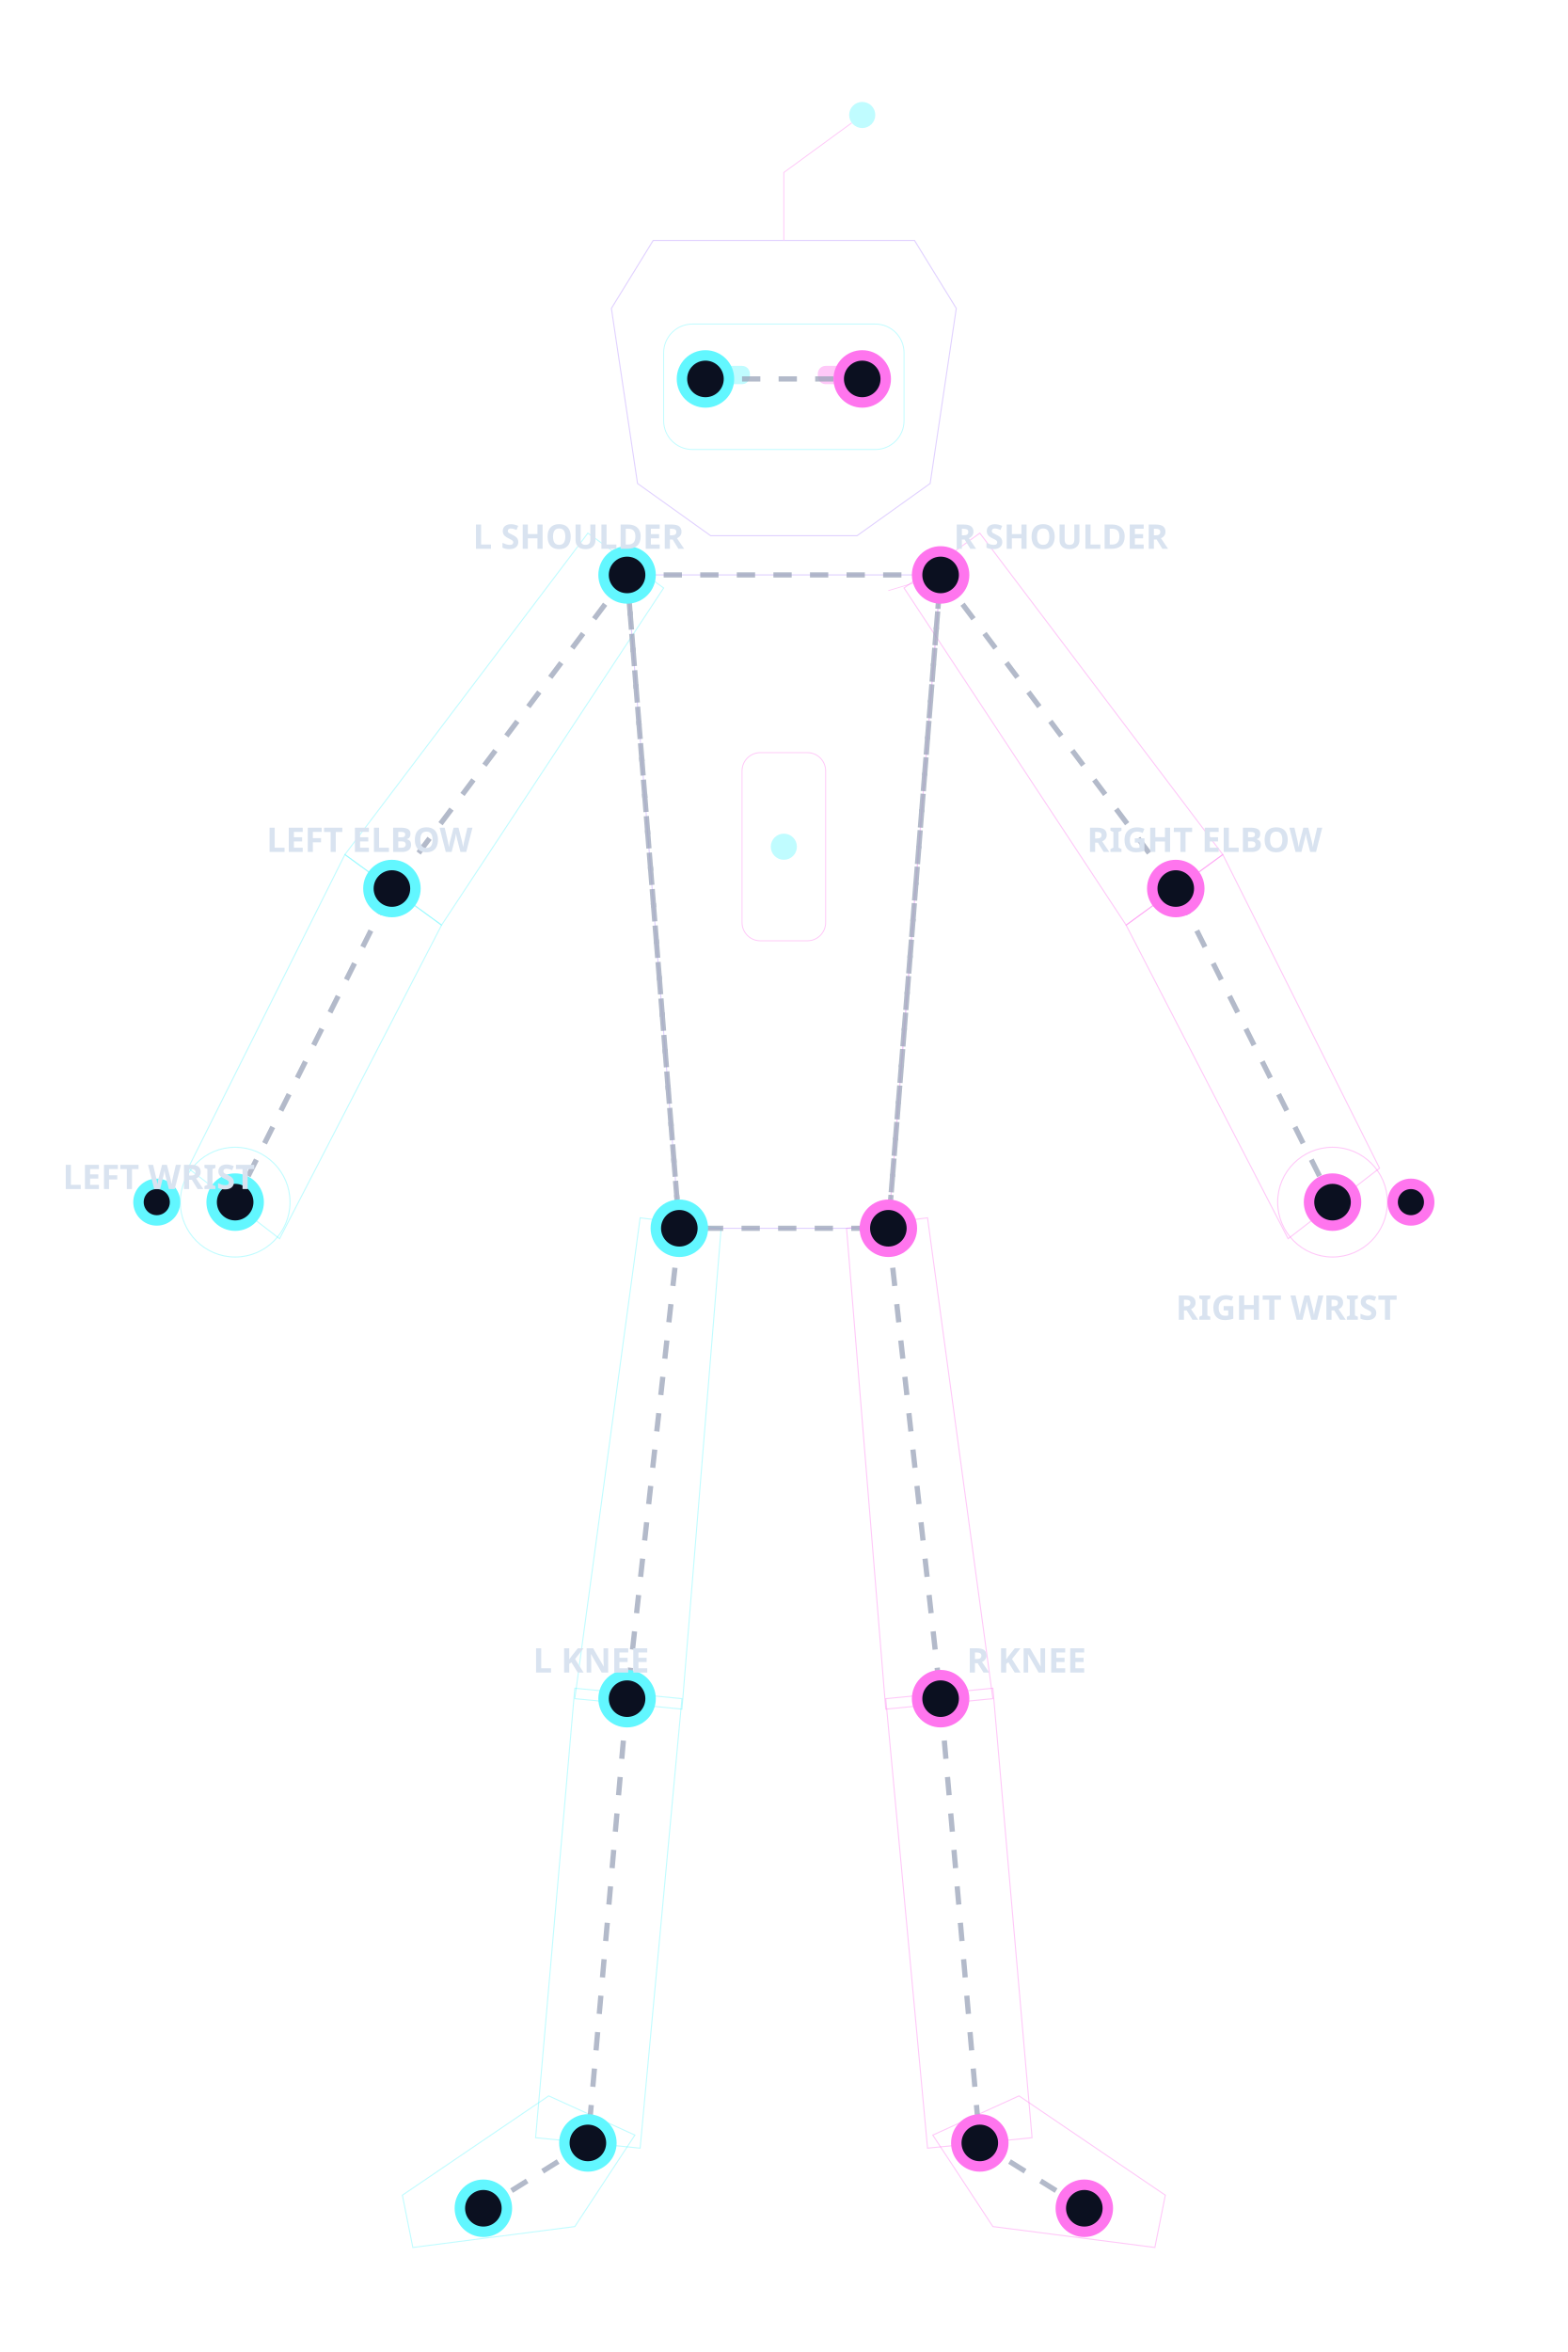
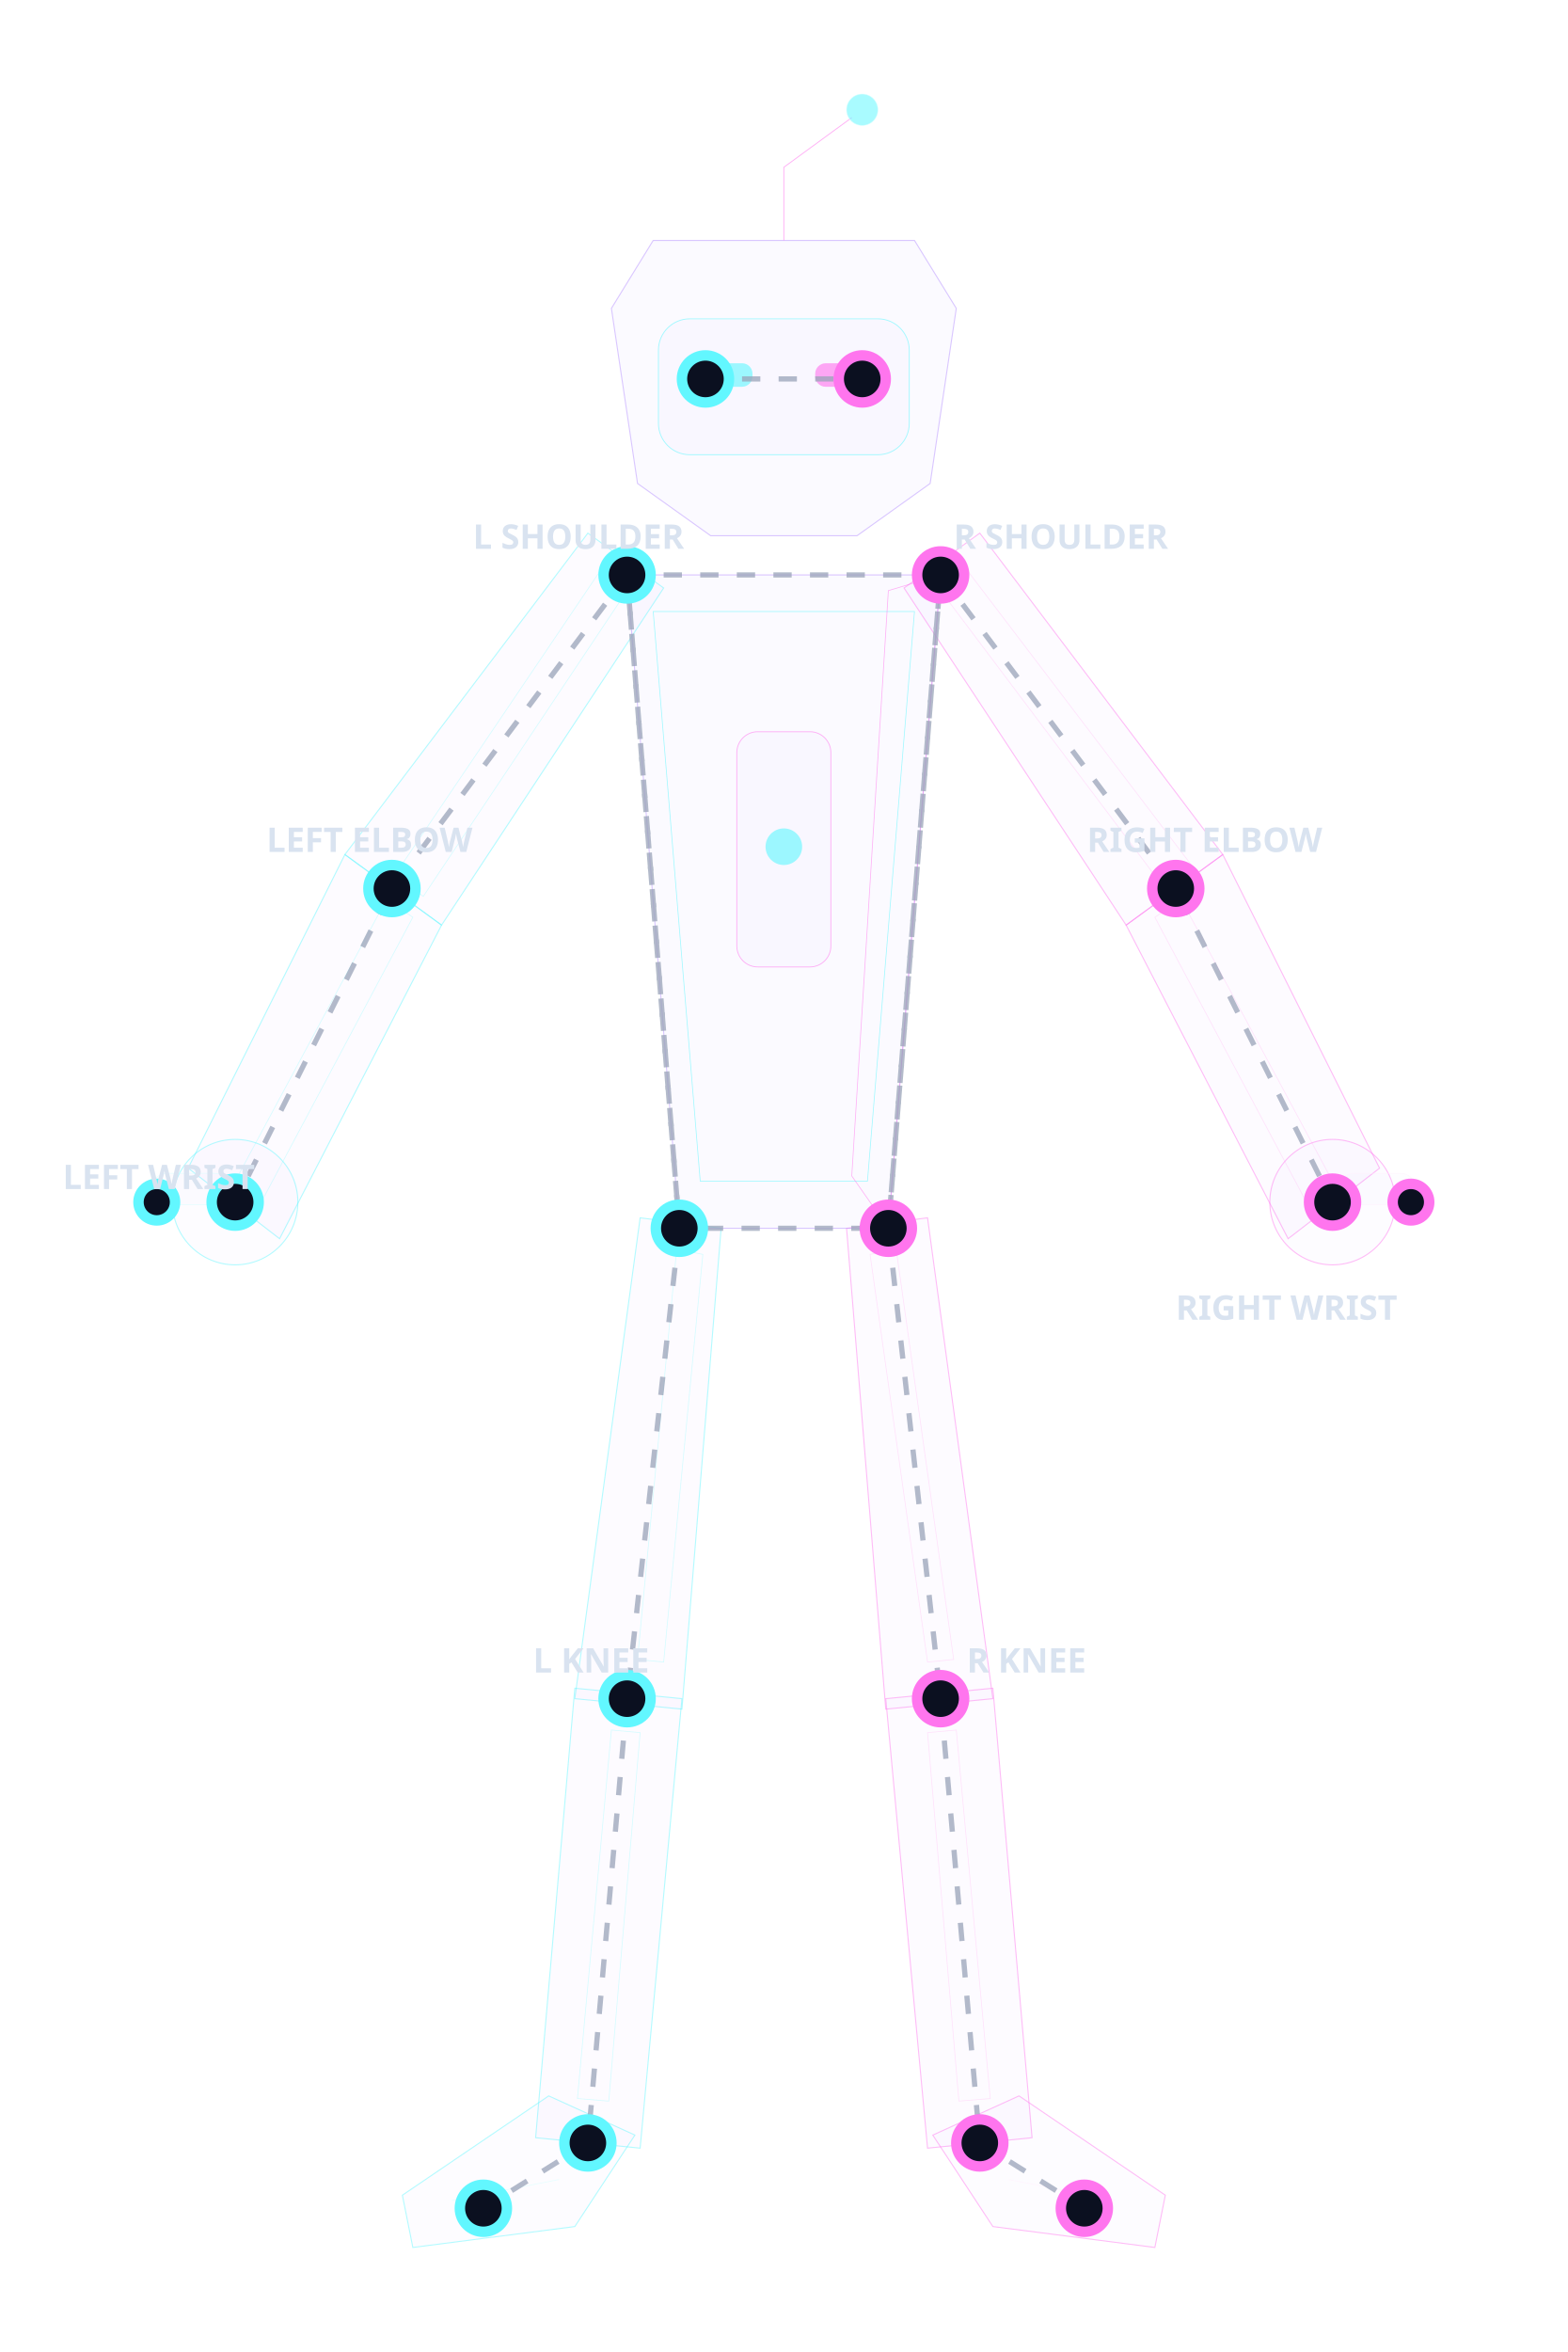
<svg xmlns="http://www.w3.org/2000/svg" width="600" height="900" viewBox="0 0 600 900" data-vaporstep-version="1" data-vaporstep-name="Reference Robot">
-   <g id="left-upper-leg" fill="none" stroke="#62f7ff" stroke-width="0.4" opacity="0.4">
-     <path d="M245 466 L276 470 L261 654 L220 650 Z" />
+   <g id="left-upper-leg">
+     <path d="M245 466 L276 470 L261 654 L220 650 Z" fill="#b28cff" opacity="0.035" />
+     <path d="M245 466 L276 470 L261 654 L220 650 Z" fill="none" stroke="#62f7ff" stroke-width="0.4" opacity="0.48" />
+     <path d="M259 478 L269 480 L254 636 L244 635 Z" fill="none" stroke="#b9fbff" stroke-width="0.28" opacity="0.60" />
  </g>
-   <g id="left-lower-leg" fill="none" stroke="#62f7ff" stroke-width="0.4" opacity="0.4">
-     <path d="M220 646 L261 650 L245 822 L205 818 Z" />
+   <g id="left-lower-leg">
+     <path d="M220 646 L261 650 L245 822 L205 818 Z" fill="#b28cff" opacity="0.035" />
+     <path d="M220 646 L261 650 L245 822 L205 818 Z" fill="none" stroke="#62f7ff" stroke-width="0.4" opacity="0.48" />
+     <path d="M234 662 L245 663 L233 804 L221 803 Z" fill="none" stroke="#b9fbff" stroke-width="0.28" opacity="0.60" />
  </g>
-   <g id="right-upper-leg" fill="none" stroke="#ff75ee" stroke-width="0.4" opacity="0.4">
-     <path d="M324 470 L355 466 L380 650 L339 654 Z" />
+   <g id="right-upper-leg">
+     <path d="M324 470 L355 466 L380 650 L339 654 Z" fill="#b28cff" opacity="0.035" />
+     <path d="M324 470 L355 466 L380 650 L339 654 Z" fill="none" stroke="#ff75ee" stroke-width="0.4" opacity="0.48" />
+     <path d="M333 480 L343 478 L365 635 L355 636 Z" fill="none" stroke="#ffd0f8" stroke-width="0.28" opacity="0.60" />
  </g>
-   <g id="right-lower-leg" fill="none" stroke="#ff75ee" stroke-width="0.4" opacity="0.4">
-     <path d="M339 650 L380 646 L395 818 L355 822 Z" />
+   <g id="right-lower-leg">
+     <path d="M339 650 L380 646 L395 818 L355 822 Z" fill="#b28cff" opacity="0.035" />
+     <path d="M339 650 L380 646 L395 818 L355 822 Z" fill="none" stroke="#ff75ee" stroke-width="0.4" opacity="0.48" />
+     <path d="M355 663 L366 662 L379 803 L367 804 Z" fill="none" stroke="#ffd0f8" stroke-width="0.28" opacity="0.60" />
  </g>
-   <g id="torso" fill="none" stroke="#b28cff" stroke-width="0.4" opacity="0.4">
-     <path d="M240 220 L360 220 L340 470 L260 470 Z" />
-     <rect x="284" y="288" width="32" height="72" rx="7" stroke="#ff75ee" stroke-width="0.35" />
-     <circle cx="300" cy="324" r="5" fill="#62f7ff" stroke="none" />
-     <path d="M340 226 L360 220 L340 470" stroke="#ff75ee" stroke-width="0.3" />
+   <g id="torso">
+     <path d="M240 220 L360 220 L340 470 L260 470 Z" fill="#b28cff" opacity="0.05" />
+     <path d="M240 220 L360 220 L340 470 L260 470 Z" fill="none" stroke="#b28cff" stroke-width="0.4" opacity="0.48" />
+     <path d="M250 234 L350 234 L332 452 L268 452 Z" fill="none" stroke="#62f7ff" stroke-width="0.28" opacity="0.60" />
+     <rect x="282" y="280" width="36" height="90" rx="8" fill="#b28cff" opacity="0.03" />
+     <rect x="282" y="280" width="36" height="90" rx="8" fill="none" stroke="#ff75ee" stroke-width="0.33" opacity="0.56" />
+     <circle cx="300" cy="324" r="7" fill="#62f7ff" opacity="0.62" />
+     <path d="M340 226 L360 220 L340 470 L326 450 Z" fill="none" stroke="#ff75ee" stroke-width="0.28" opacity="0.56" />
  </g>
-   <g id="left-upper-arm" fill="none" stroke="#62f7ff" stroke-width="0.4" opacity="0.4">
-     <path d="M225 204 L254 225 L169 354 L132 327 Z" />
+   <g id="left-upper-arm">
+     <path d="M225 204 L254 225 L169 354 L132 327 Z" fill="#b28cff" opacity="0.035" />
+     <path d="M225 204 L254 225 L169 354 L132 327 Z" fill="none" stroke="#62f7ff" stroke-width="0.4" opacity="0.48" />
+     <path d="M230 218 L240 226 L162 343 L151 335 Z" fill="none" stroke="#b9fbff" stroke-width="0.28" opacity="0.60" />
  </g>
-   <g id="left-lower-arm" fill="none" stroke="#62f7ff" stroke-width="0.4" opacity="0.4">
-     <path d="M132 327 L169 354 L107 474 L72 447 Z" />
+   <g id="left-lower-arm">
+     <path d="M132 327 L169 354 L107 474 L72 447 Z" fill="#b28cff" opacity="0.035" />
+     <path d="M132 327 L169 354 L107 474 L72 447 Z" fill="none" stroke="#62f7ff" stroke-width="0.4" opacity="0.48" />
+     <path d="M148 344 L158 351 L100 460 L90 452 Z" fill="none" stroke="#b9fbff" stroke-width="0.28" opacity="0.60" />
  </g>
-   <g id="right-upper-arm" fill="none" stroke="#ff75ee" stroke-width="0.4" opacity="0.4">
-     <path d="M346 225 L375 204 L468 327 L431 354 Z" />
+   <g id="right-upper-arm">
+     <path d="M346 225 L375 204 L468 327 L431 354 Z" fill="#b28cff" opacity="0.035" />
+     <path d="M346 225 L375 204 L468 327 L431 354 Z" fill="none" stroke="#ff75ee" stroke-width="0.4" opacity="0.48" />
+     <path d="M360 226 L370 218 L459 335 L448 343 Z" fill="none" stroke="#ffd0f8" stroke-width="0.28" opacity="0.60" />
  </g>
-   <g id="right-lower-arm" fill="none" stroke="#ff75ee" stroke-width="0.4" opacity="0.4">
-     <path d="M431 354 L468 327 L528 447 L493 474 Z" />
+   <g id="right-lower-arm">
+     <path d="M431 354 L468 327 L528 447 L493 474 Z" fill="#b28cff" opacity="0.035" />
+     <path d="M431 354 L468 327 L528 447 L493 474 Z" fill="none" stroke="#ff75ee" stroke-width="0.4" opacity="0.48" />
+     <path d="M442 351 L452 344 L510 452 L500 460 Z" fill="none" stroke="#ffd0f8" stroke-width="0.28" opacity="0.60" />
  </g>
-   <g id="head" fill="none" stroke="#b28cff" stroke-width="0.4" opacity="0.4">
-     <path d="M250 92 L350 92 L366 118 L356 185 L328 205 L272 205 L244 185 L234 118 Z" />
-     <rect x="254" y="124" width="92" height="48" rx="11" stroke="#62f7ff" stroke-width="0.35" />
-     <rect x="272" y="140" width="15" height="7" rx="3" fill="#62f7ff" stroke="none" />
-     <rect x="313" y="140" width="15" height="7" rx="3" fill="#ff75ee" stroke="none" />
-     <path d="M300 92 L300 66 L326 47" stroke="#ff75ee" stroke-width="0.35" />
-     <circle cx="330" cy="44" r="5" fill="#62f7ff" stroke="none" />
+   <g id="head">
+     <path d="M250 92 L350 92 L366 118 L356 185 L328 205 L272 205 L244 185 L234 118 Z" fill="#b28cff" opacity="0.05" />
+     <path d="M250 92 L350 92 L366 118 L356 185 L328 205 L272 205 L244 185 L234 118 Z" fill="none" stroke="#b28cff" stroke-width="0.4" opacity="0.48" />
+     <rect x="252" y="122" width="96" height="52" rx="12" fill="#b28cff" opacity="0.025" />
+     <rect x="252" y="122" width="96" height="52" rx="12" fill="none" stroke="#62f7ff" stroke-width="0.33" opacity="0.58" />
+     <rect x="270" y="139" width="18" height="9" rx="4" fill="#62f7ff" opacity="0.62" />
+     <rect x="312" y="139" width="18" height="9" rx="4" fill="#ff75ee" opacity="0.62" />
+     <path d="M300 92 L300 64 L326 45" fill="none" stroke="#ff75ee" stroke-width="0.33" opacity="0.58" />
+     <circle cx="330" cy="42" r="6" fill="#62f7ff" opacity="0.55" />
+     <circle cx="330" cy="42" r="6" fill="none" stroke="#d8ffff" stroke-width="0.28" opacity="0.60" />
  </g>
-   <g id="left-hand" fill="none" stroke="#62f7ff" stroke-width="0.4" opacity="0.4">
-     <circle cx="90" cy="460" r="21" />
+   <g id="left-hand">
+     <circle cx="90" cy="460" r="24" fill="#b28cff" opacity="0.03" />
+     <circle cx="90" cy="460" r="24" fill="none" stroke="#62f7ff" stroke-width="0.4" opacity="0.48" />
+     <rect x="58" y="449" width="30" height="12" rx="6" fill="#b28cff" opacity="0.02" />
+     <rect x="58" y="449" width="30" height="12" rx="6" fill="none" stroke="#d8ffff" stroke-width="0.28" opacity="0.58" />
  </g>
-   <g id="right-hand" fill="none" stroke="#ff75ee" stroke-width="0.4" opacity="0.4">
-     <circle cx="510" cy="460" r="21" />
+   <g id="right-hand">
+     <circle cx="510" cy="460" r="24" fill="#b28cff" opacity="0.03" />
+     <circle cx="510" cy="460" r="24" fill="none" stroke="#ff75ee" stroke-width="0.4" opacity="0.48" />
+     <rect x="512" y="449" width="30" height="12" rx="6" fill="#b28cff" opacity="0.02" />
+     <rect x="512" y="449" width="30" height="12" rx="6" fill="none" stroke="#fff0fd" stroke-width="0.28" opacity="0.58" />
  </g>
-   <g id="left-shoe" fill="none" stroke="#62f7ff" stroke-width="0.4" opacity="0.4">
-     <path d="M210 802 L243 817 L220 852 L158 860 L154 840 Z" />
+   <g id="left-shoe">
+     <path d="M210 802 L243 817 L220 852 L158 860 L154 840 Z" fill="#b28cff" opacity="0.03" />
+     <path d="M210 802 L243 817 L220 852 L158 860 L154 840 Z" fill="none" stroke="#62f7ff" stroke-width="0.4" opacity="0.48" />
+     <path d="M173 842 L214 834" fill="none" stroke="#d8ffff" stroke-width="0.28" opacity="0.60" />
  </g>
-   <g id="right-shoe" fill="none" stroke="#ff75ee" stroke-width="0.4" opacity="0.4">
-     <path d="M357 817 L390 802 L446 840 L442 860 L380 852 Z" />
+   <g id="right-shoe">
+     <path d="M357 817 L390 802 L446 840 L442 860 L380 852 Z" fill="#b28cff" opacity="0.03" />
+     <path d="M357 817 L390 802 L446 840 L442 860 L380 852 Z" fill="none" stroke="#ff75ee" stroke-width="0.4" opacity="0.48" />
+     <path d="M386 834 L427 842" fill="none" stroke="#fff0fd" stroke-width="0.28" opacity="0.60" />
  </g>
  <g id="vaporstep-guide" fill="none" stroke="#99a3b8" stroke-width="2" stroke-dasharray="7 7" opacity="0.75">
    <path d="M240 220 L150 340 L90 460 M360 220 L450 340 L510 460" />
    <path d="M240 220 L260 470 L240 650 L225 820 L185 845" />
    <path d="M360 220 L340 470 L360 650 L375 820 L415 845" />
    <path d="M270 145 L330 145" />
    <path d="M240 220 L360 220 L340 470 L260 470 Z" />
  </g>
  <g id="vaporstep-rig" font-family="sans-serif" font-size="13" font-weight="bold">
    <g fill="#0b1020" stroke="#62f7ff" stroke-width="4">
      <circle id="anchor-left-ear" cx="270" cy="145" r="9" />
      <circle id="anchor-left-shoulder" cx="240" cy="220" r="9" />
      <circle id="anchor-left-elbow" cx="150" cy="340" r="9" />
      <circle id="anchor-left-wrist" cx="90" cy="460" r="9" />
      <circle id="anchor-left-hand-tip" cx="60" cy="460" r="7" />
      <circle id="anchor-left-hip" cx="260" cy="470" r="9" />
      <circle id="anchor-left-knee" cx="240" cy="650" r="9" />
      <circle id="anchor-left-ankle" cx="225" cy="820" r="9" />
      <circle id="anchor-left-toe" cx="185" cy="845" r="9" />
    </g>
    <g fill="#0b1020" stroke="#ff75ee" stroke-width="4">
      <circle id="anchor-right-ear" cx="330" cy="145" r="9" />
      <circle id="anchor-right-shoulder" cx="360" cy="220" r="9" />
      <circle id="anchor-right-elbow" cx="450" cy="340" r="9" />
      <circle id="anchor-right-wrist" cx="510" cy="460" r="9" />
      <circle id="anchor-right-hand-tip" cx="540" cy="460" r="7" />
      <circle id="anchor-right-hip" cx="340" cy="470" r="9" />
      <circle id="anchor-right-knee" cx="360" cy="650" r="9" />
      <circle id="anchor-right-ankle" cx="375" cy="820" r="9" />
      <circle id="anchor-right-toe" cx="415" cy="845" r="9" />
    </g>
    <g fill="#d9e3f0" stroke="none">
      <text x="24" y="455">LEFT WRIST</text>
      <text x="450" y="505">RIGHT WRIST</text>
      <text x="102" y="326">LEFT ELBOW</text>
      <text x="416" y="326">RIGHT ELBOW</text>
      <text x="181" y="210">L SHOULDER</text>
      <text x="365" y="210">R SHOULDER</text>
      <text x="204" y="640">L KNEE</text>
      <text x="370" y="640">R KNEE</text>
    </g>
  </g>
</svg>
